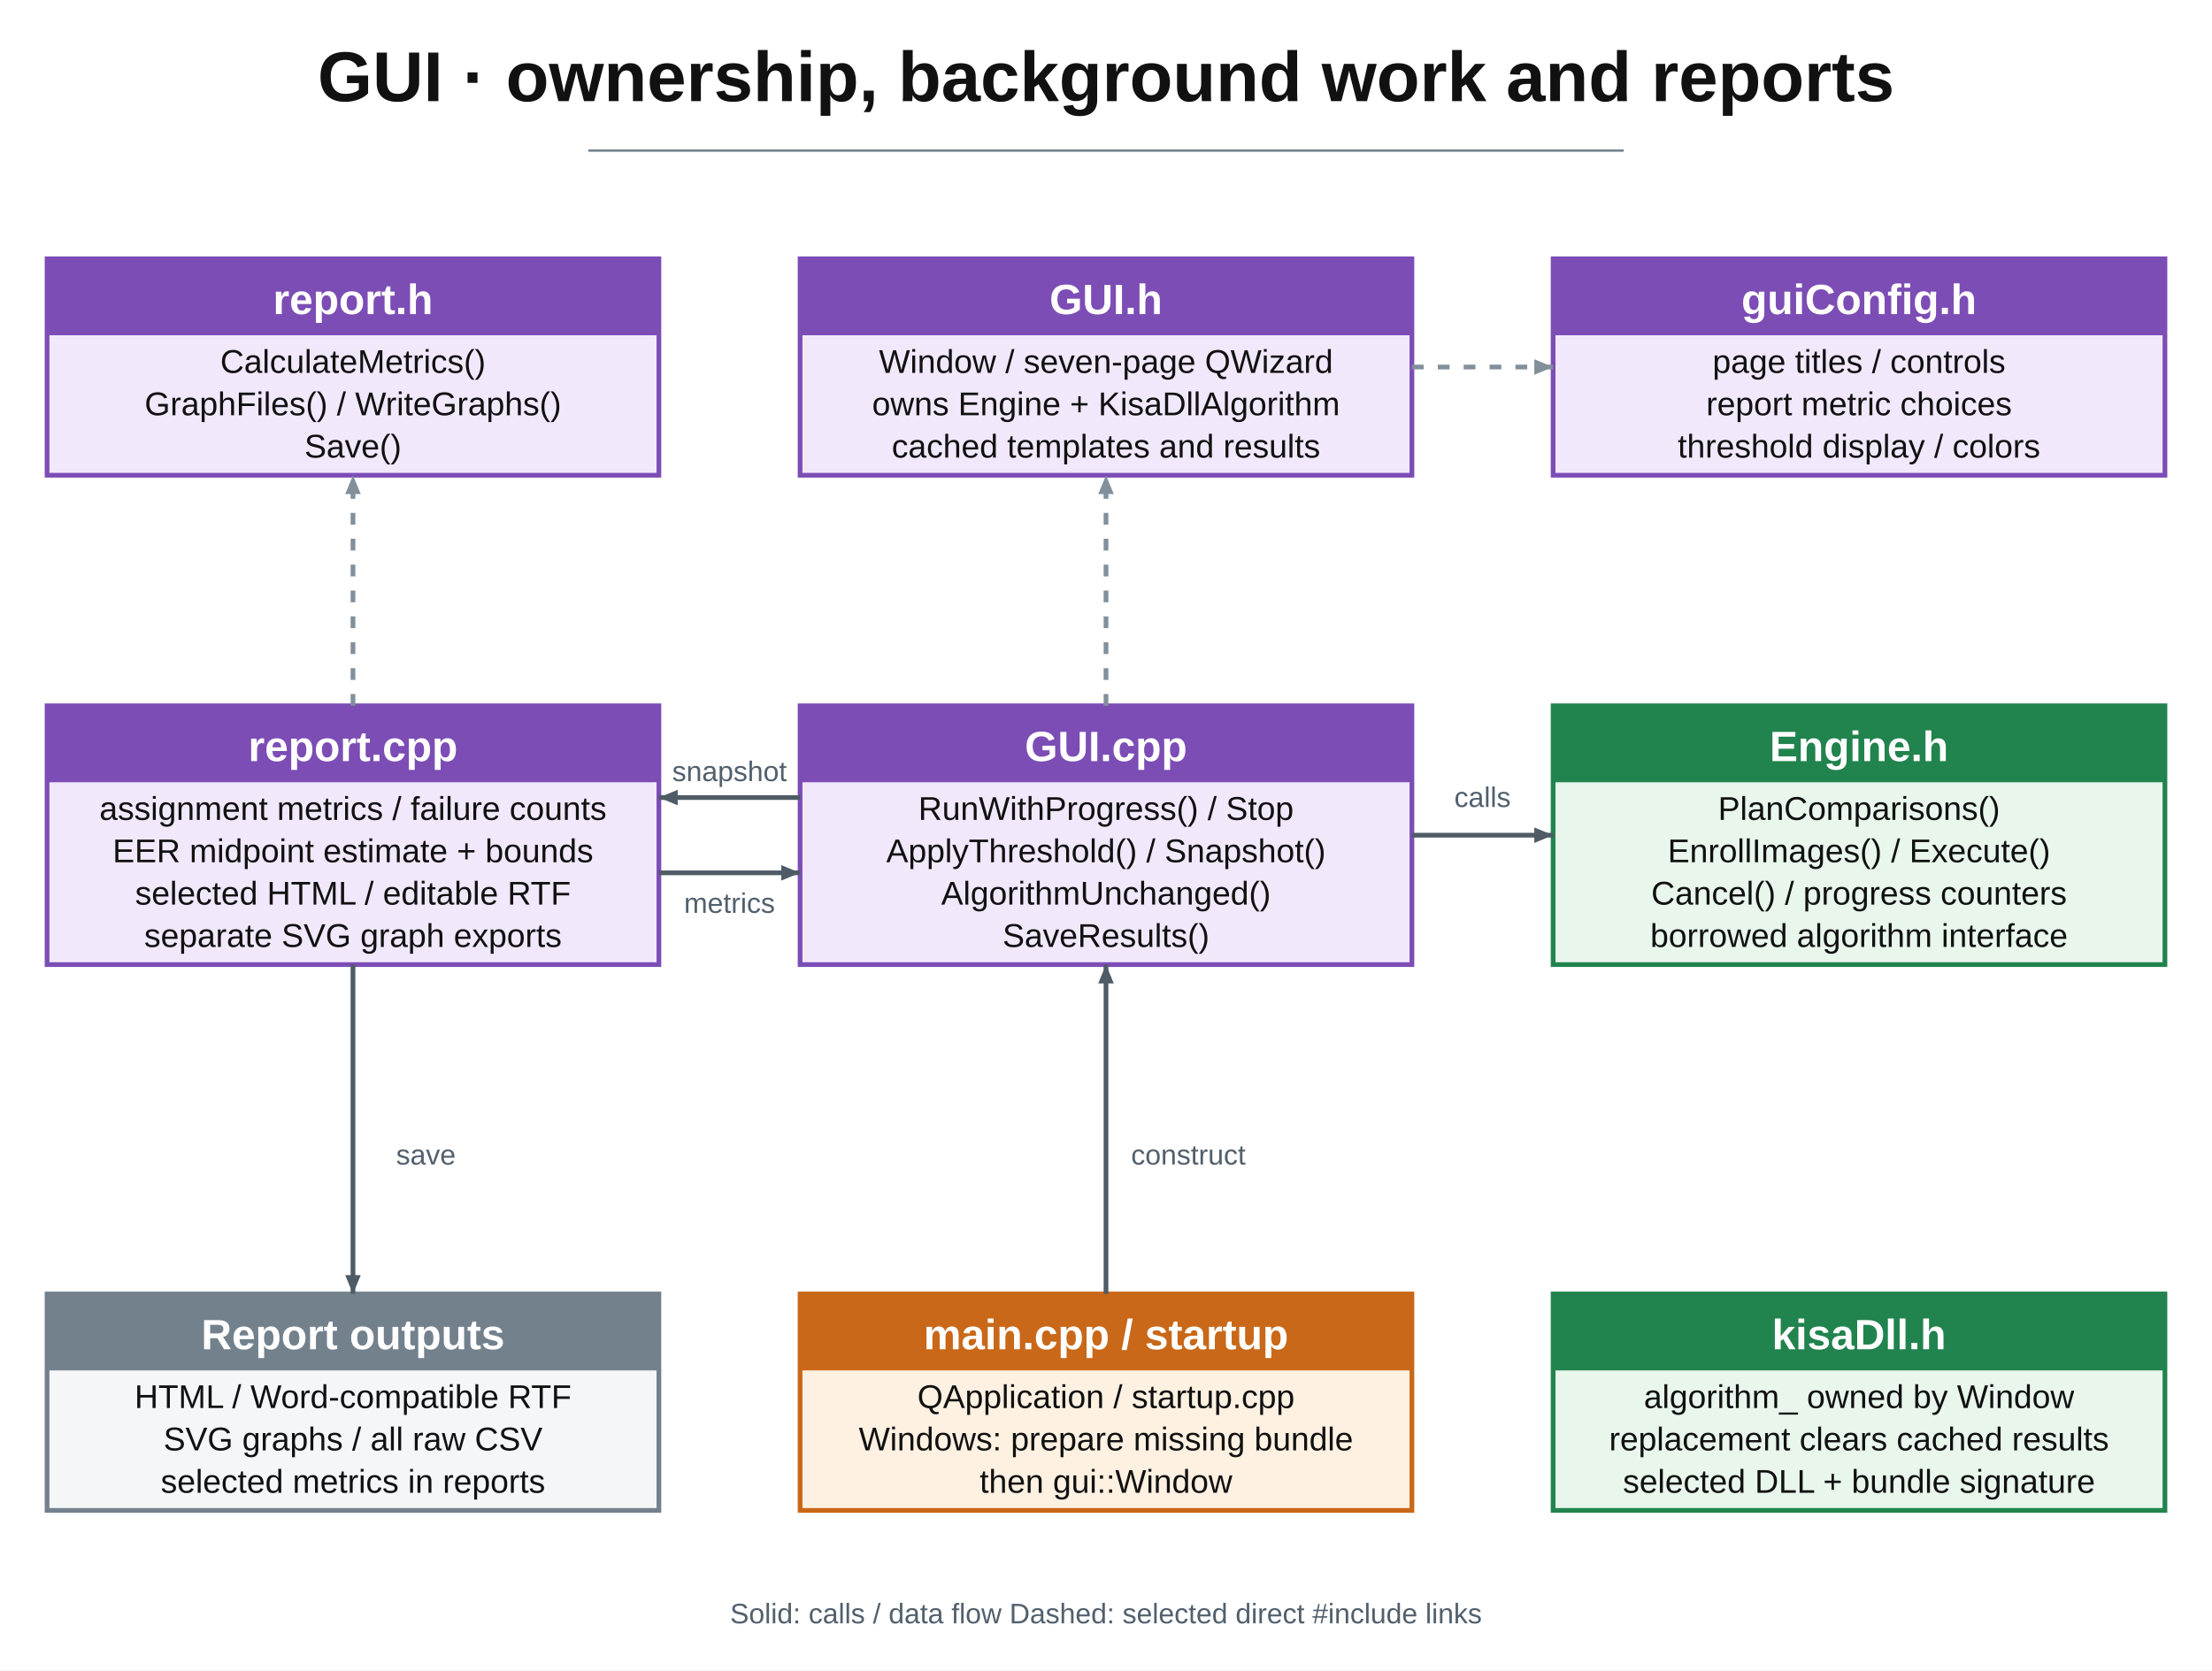
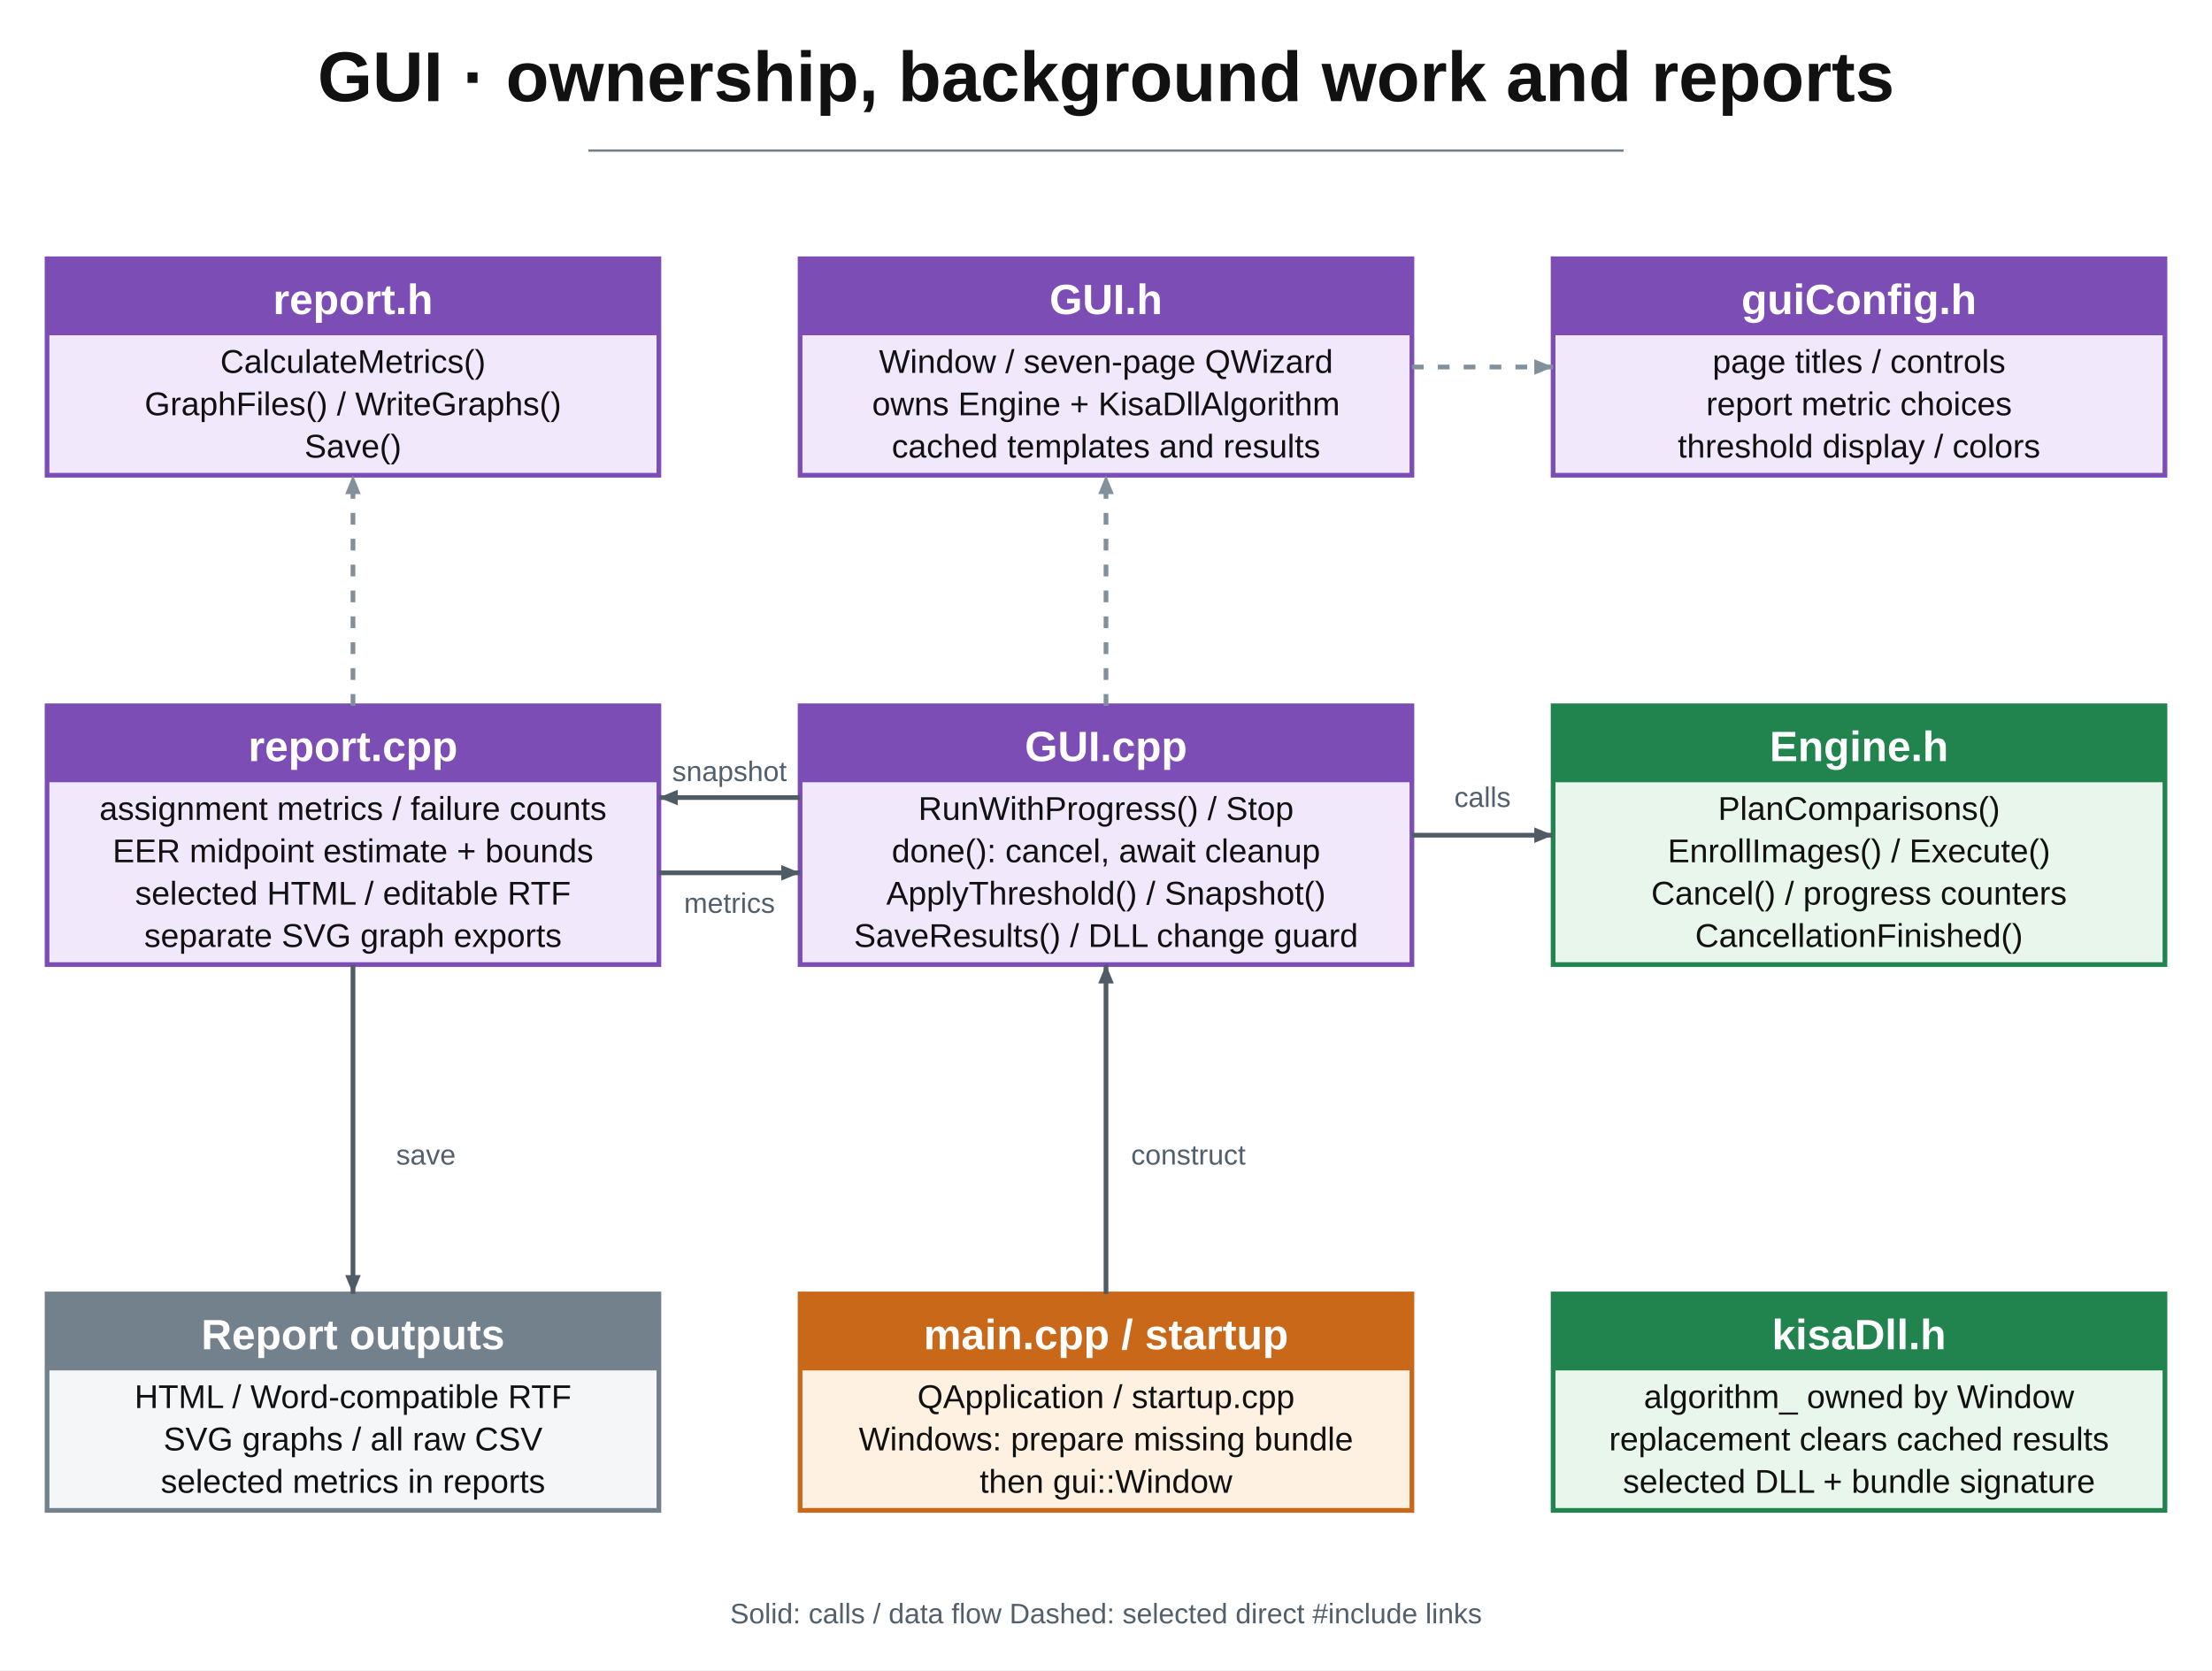
<svg xmlns="http://www.w3.org/2000/svg" width="297mm" height="224.33mm" viewBox="0 0 940 710" role="img">
  <rect width="940" height="710" fill="white" />
  <line x1="250" y1="64" x2="690" y2="64" stroke="#73818d" />
  <g data-node="reporth" data-source="src/GUI/report.h">
    <rect x="20" y="110" width="260" height="92" fill="#f1e8fc" stroke="#7c4db5" stroke-width="2" />
    <rect x="20" y="110" width="260" height="32.5" fill="#7c4db5" />
  </g>
  <g data-node="guih" data-source="src/GUI/GUI.h">
    <rect x="340" y="110" width="260" height="92" fill="#f1e8fc" stroke="#7c4db5" stroke-width="2" />
    <rect x="340" y="110" width="260" height="32.5" fill="#7c4db5" />
  </g>
  <g data-node="config" data-source="src/GUI/guiConfig.h">
    <rect x="660" y="110" width="260" height="92" fill="#f1e8fc" stroke="#7c4db5" stroke-width="2" />
    <rect x="660" y="110" width="260" height="32.5" fill="#7c4db5" />
  </g>
  <g data-node="report" data-source="src/GUI/report.cpp">
    <rect x="20" y="300" width="260" height="110" fill="#f1e8fc" stroke="#7c4db5" stroke-width="2" />
    <rect x="20" y="300" width="260" height="32.5" fill="#7c4db5" />
  </g>
  <g data-node="gui" data-source="src/GUI/GUI.cpp">
    <rect x="340" y="300" width="260" height="110" fill="#f1e8fc" stroke="#7c4db5" stroke-width="2" />
    <rect x="340" y="300" width="260" height="32.5" fill="#7c4db5" />
  </g>
  <g data-node="engine" data-source="src/Engine/Engine.h">
    <rect x="660" y="300" width="260" height="110" fill="#e8f6ec" stroke="#21834d" stroke-width="2" />
    <rect x="660" y="300" width="260" height="32.5" fill="#21834d" />
  </g>
  <g data-node="outputs" data-source="">
    <rect x="20" y="550" width="260" height="92" fill="#f4f6f8" stroke="#73818d" stroke-width="2" />
    <rect x="20" y="550" width="260" height="32.5" fill="#73818d" />
  </g>
  <g data-node="main" data-source="src/main.cpp;src/GUI/startup.cpp;src/GUI/startup.h;tools/setup_windows.ps1">
    <rect x="340" y="550" width="260" height="92" fill="#fff1e2" stroke="#c96818" stroke-width="2" />
    <rect x="340" y="550" width="260" height="32.5" fill="#c96818" />
  </g>
  <g data-node="backend" data-source="src/Engine/kisaDll.h">
    <rect x="660" y="550" width="260" height="92" fill="#e8f6ec" stroke="#21834d" stroke-width="2" />
    <rect x="660" y="550" width="260" height="32.5" fill="#21834d" />
  </g>
  <g data-from="report" data-to="reporth" data-relation="include">
    <polyline points="150.0,300 150.0,202" fill="none" stroke="#81909b" stroke-width="2" stroke-dasharray="5 6" />
    <polygon points="150.0,202 153.3,210.0 146.7,210.0" fill="#81909b" />
  </g>
  <g data-from="gui" data-to="guih" data-relation="include">
    <polyline points="470.0,300 470.0,202" fill="none" stroke="#81909b" stroke-width="2" stroke-dasharray="5 6" />
    <polygon points="470.0,202 473.3,210.0 466.7,210.0" fill="#81909b" />
  </g>
  <g data-from="guih" data-to="config" data-relation="include">
    <polyline points="600,156.0 660,156.0" fill="none" stroke="#81909b" stroke-width="2" stroke-dasharray="5 6" />
    <polygon points="660,156.0 652.0,159.3 652.0,152.7" fill="#81909b" />
  </g>
  <g data-from="gui" data-to="report" data-relation="flow">
    <polyline points="340,339.0 280,339.0" fill="none" stroke="#4f5b65" stroke-width="2" />
    <polygon points="280,339.0 288.0,335.7 288.0,342.3" fill="#4f5b65" />
  </g>
  <g data-from="report" data-to="gui" data-relation="flow">
    <polyline points="280,371.0 340,371.0" fill="none" stroke="#4f5b65" stroke-width="2" />
    <polygon points="340,371.0 332.0,374.3 332.0,367.7" fill="#4f5b65" />
  </g>
  <g data-from="gui" data-to="engine" data-relation="flow">
    <polyline points="600,355.0 660,355.0" fill="none" stroke="#4f5b65" stroke-width="2" />
    <polygon points="660,355.0 652.0,358.3 652.0,351.7" fill="#4f5b65" />
  </g>
  <g data-from="report" data-to="outputs" data-relation="flow">
    <polyline points="150.0,410 150.0,550" fill="none" stroke="#4f5b65" stroke-width="2" />
    <polygon points="150.0,550 146.7,542.0 153.3,542.0" fill="#4f5b65" />
  </g>
  <g data-from="main" data-to="gui" data-relation="flow">
    <polyline points="470.0,550 470.0,410" fill="none" stroke="#4f5b65" stroke-width="2" />
    <polygon points="470.0,410 473.3,418.0 466.7,418.0" fill="#4f5b65" />
  </g>
  <text x="470" y="43" font-family="Arial" font-size="30" font-weight="700" text-anchor="middle" fill="#111111">GUI · ownership, background work and reports</text>
  <text x="150.0" y="133.5" font-family="Arial" font-size="18" font-weight="700" text-anchor="middle" fill="#ffffff">report.h</text>
  <text x="150.0" y="158.5" font-family="Arial" font-size="14" font-weight="400" text-anchor="middle" fill="#111111">CalculateMetrics()</text>
  <text x="150.0" y="176.5" font-family="Arial" font-size="14" font-weight="400" text-anchor="middle" fill="#111111">GraphFiles() / WriteGraphs()</text>
  <text x="150.0" y="194.5" font-family="Arial" font-size="14" font-weight="400" text-anchor="middle" fill="#111111">Save()</text>
  <text x="470.0" y="133.5" font-family="Arial" font-size="18" font-weight="700" text-anchor="middle" fill="#ffffff">GUI.h</text>
  <text x="470.0" y="158.5" font-family="Arial" font-size="14" font-weight="400" text-anchor="middle" fill="#111111">Window / seven-page QWizard</text>
  <text x="470.0" y="176.5" font-family="Arial" font-size="14" font-weight="400" text-anchor="middle" fill="#111111">owns Engine + KisaDllAlgorithm</text>
  <text x="470.0" y="194.5" font-family="Arial" font-size="14" font-weight="400" text-anchor="middle" fill="#111111">cached templates and results</text>
  <text x="790.0" y="133.5" font-family="Arial" font-size="18" font-weight="700" text-anchor="middle" fill="#ffffff">guiConfig.h</text>
  <text x="790.0" y="158.5" font-family="Arial" font-size="14" font-weight="400" text-anchor="middle" fill="#111111">page titles / controls</text>
  <text x="790.0" y="176.5" font-family="Arial" font-size="14" font-weight="400" text-anchor="middle" fill="#111111">report metric choices</text>
  <text x="790.0" y="194.5" font-family="Arial" font-size="14" font-weight="400" text-anchor="middle" fill="#111111">threshold display / colors</text>
  <text x="150.0" y="323.5" font-family="Arial" font-size="18" font-weight="700" text-anchor="middle" fill="#ffffff">report.cpp</text>
  <text x="150.0" y="348.5" font-family="Arial" font-size="14" font-weight="400" text-anchor="middle" fill="#111111">assignment metrics / failure counts</text>
  <text x="150.0" y="366.5" font-family="Arial" font-size="14" font-weight="400" text-anchor="middle" fill="#111111">EER midpoint estimate + bounds</text>
  <text x="150.0" y="384.5" font-family="Arial" font-size="14" font-weight="400" text-anchor="middle" fill="#111111">selected HTML / editable RTF</text>
  <text x="150.0" y="402.5" font-family="Arial" font-size="14" font-weight="400" text-anchor="middle" fill="#111111">separate SVG graph exports</text>
  <text x="470.0" y="323.5" font-family="Arial" font-size="18" font-weight="700" text-anchor="middle" fill="#ffffff">GUI.cpp</text>
  <text x="470.0" y="348.5" font-family="Arial" font-size="14" font-weight="400" text-anchor="middle" fill="#111111">RunWithProgress() / Stop</text>
-   <text x="470.0" y="366.5" font-family="Arial" font-size="14" font-weight="400" text-anchor="middle" fill="#111111">ApplyThreshold() / Snapshot()</text>
-   <text x="470.0" y="384.5" font-family="Arial" font-size="14" font-weight="400" text-anchor="middle" fill="#111111">AlgorithmUnchanged()</text>
-   <text x="470.0" y="402.5" font-family="Arial" font-size="14" font-weight="400" text-anchor="middle" fill="#111111">SaveResults()</text>
+   <text x="470.0" y="366.5" font-family="Arial" font-size="14" font-weight="400" text-anchor="middle" fill="#111111">done(): cancel, await cleanup</text>
+   <text x="470.0" y="384.5" font-family="Arial" font-size="14" font-weight="400" text-anchor="middle" fill="#111111">ApplyThreshold() / Snapshot()</text>
+   <text x="470.0" y="402.5" font-family="Arial" font-size="14" font-weight="400" text-anchor="middle" fill="#111111">SaveResults() / DLL change guard</text>
  <text x="790.0" y="323.5" font-family="Arial" font-size="18" font-weight="700" text-anchor="middle" fill="#ffffff">Engine.h</text>
  <text x="790.0" y="348.5" font-family="Arial" font-size="14" font-weight="400" text-anchor="middle" fill="#111111">PlanComparisons()</text>
  <text x="790.0" y="366.5" font-family="Arial" font-size="14" font-weight="400" text-anchor="middle" fill="#111111">EnrollImages() / Execute()</text>
  <text x="790.0" y="384.5" font-family="Arial" font-size="14" font-weight="400" text-anchor="middle" fill="#111111">Cancel() / progress counters</text>
-   <text x="790.0" y="402.5" font-family="Arial" font-size="14" font-weight="400" text-anchor="middle" fill="#111111">borrowed algorithm interface</text>
+   <text x="790.0" y="402.5" font-family="Arial" font-size="14" font-weight="400" text-anchor="middle" fill="#111111">CancellationFinished()</text>
  <text x="150.0" y="573.5" font-family="Arial" font-size="18" font-weight="700" text-anchor="middle" fill="#ffffff">Report outputs</text>
  <text x="150.0" y="598.5" font-family="Arial" font-size="14" font-weight="400" text-anchor="middle" fill="#111111">HTML / Word-compatible RTF</text>
  <text x="150.0" y="616.5" font-family="Arial" font-size="14" font-weight="400" text-anchor="middle" fill="#111111">SVG graphs / all raw CSV</text>
  <text x="150.0" y="634.5" font-family="Arial" font-size="14" font-weight="400" text-anchor="middle" fill="#111111">selected metrics in reports</text>
  <text x="470.0" y="573.5" font-family="Arial" font-size="18" font-weight="700" text-anchor="middle" fill="#ffffff">main.cpp / startup</text>
  <text x="470.0" y="598.5" font-family="Arial" font-size="14" font-weight="400" text-anchor="middle" fill="#111111">QApplication / startup.cpp</text>
  <text x="470.0" y="616.5" font-family="Arial" font-size="14" font-weight="400" text-anchor="middle" fill="#111111">Windows: prepare missing bundle</text>
  <text x="470.0" y="634.5" font-family="Arial" font-size="14" font-weight="400" text-anchor="middle" fill="#111111">then gui::Window</text>
  <text x="790.0" y="573.5" font-family="Arial" font-size="18" font-weight="700" text-anchor="middle" fill="#ffffff">kisaDll.h</text>
  <text x="790.0" y="598.5" font-family="Arial" font-size="14" font-weight="400" text-anchor="middle" fill="#111111">algorithm_ owned by Window</text>
  <text x="790.0" y="616.5" font-family="Arial" font-size="14" font-weight="400" text-anchor="middle" fill="#111111">replacement clears cached results</text>
  <text x="790.0" y="634.5" font-family="Arial" font-size="14" font-weight="400" text-anchor="middle" fill="#111111">selected DLL + bundle signature</text>
  <text x="310" y="332" font-family="Arial" font-size="12" font-weight="400" text-anchor="middle" fill="#52606d">snapshot</text>
  <text x="310" y="388" font-family="Arial" font-size="12" font-weight="400" text-anchor="middle" fill="#52606d">metrics</text>
  <text x="630" y="343" font-family="Arial" font-size="12" font-weight="400" text-anchor="middle" fill="#52606d">calls</text>
  <text x="181" y="495" font-family="Arial" font-size="12" font-weight="400" text-anchor="middle" fill="#52606d">save</text>
  <text x="505" y="495" font-family="Arial" font-size="12" font-weight="400" text-anchor="middle" fill="#52606d">construct</text>
  <text x="470" y="690" font-family="Arial" font-size="12" font-weight="400" text-anchor="middle" fill="#52606d">Solid: calls / data flow     Dashed: selected direct #include links</text>
</svg>
